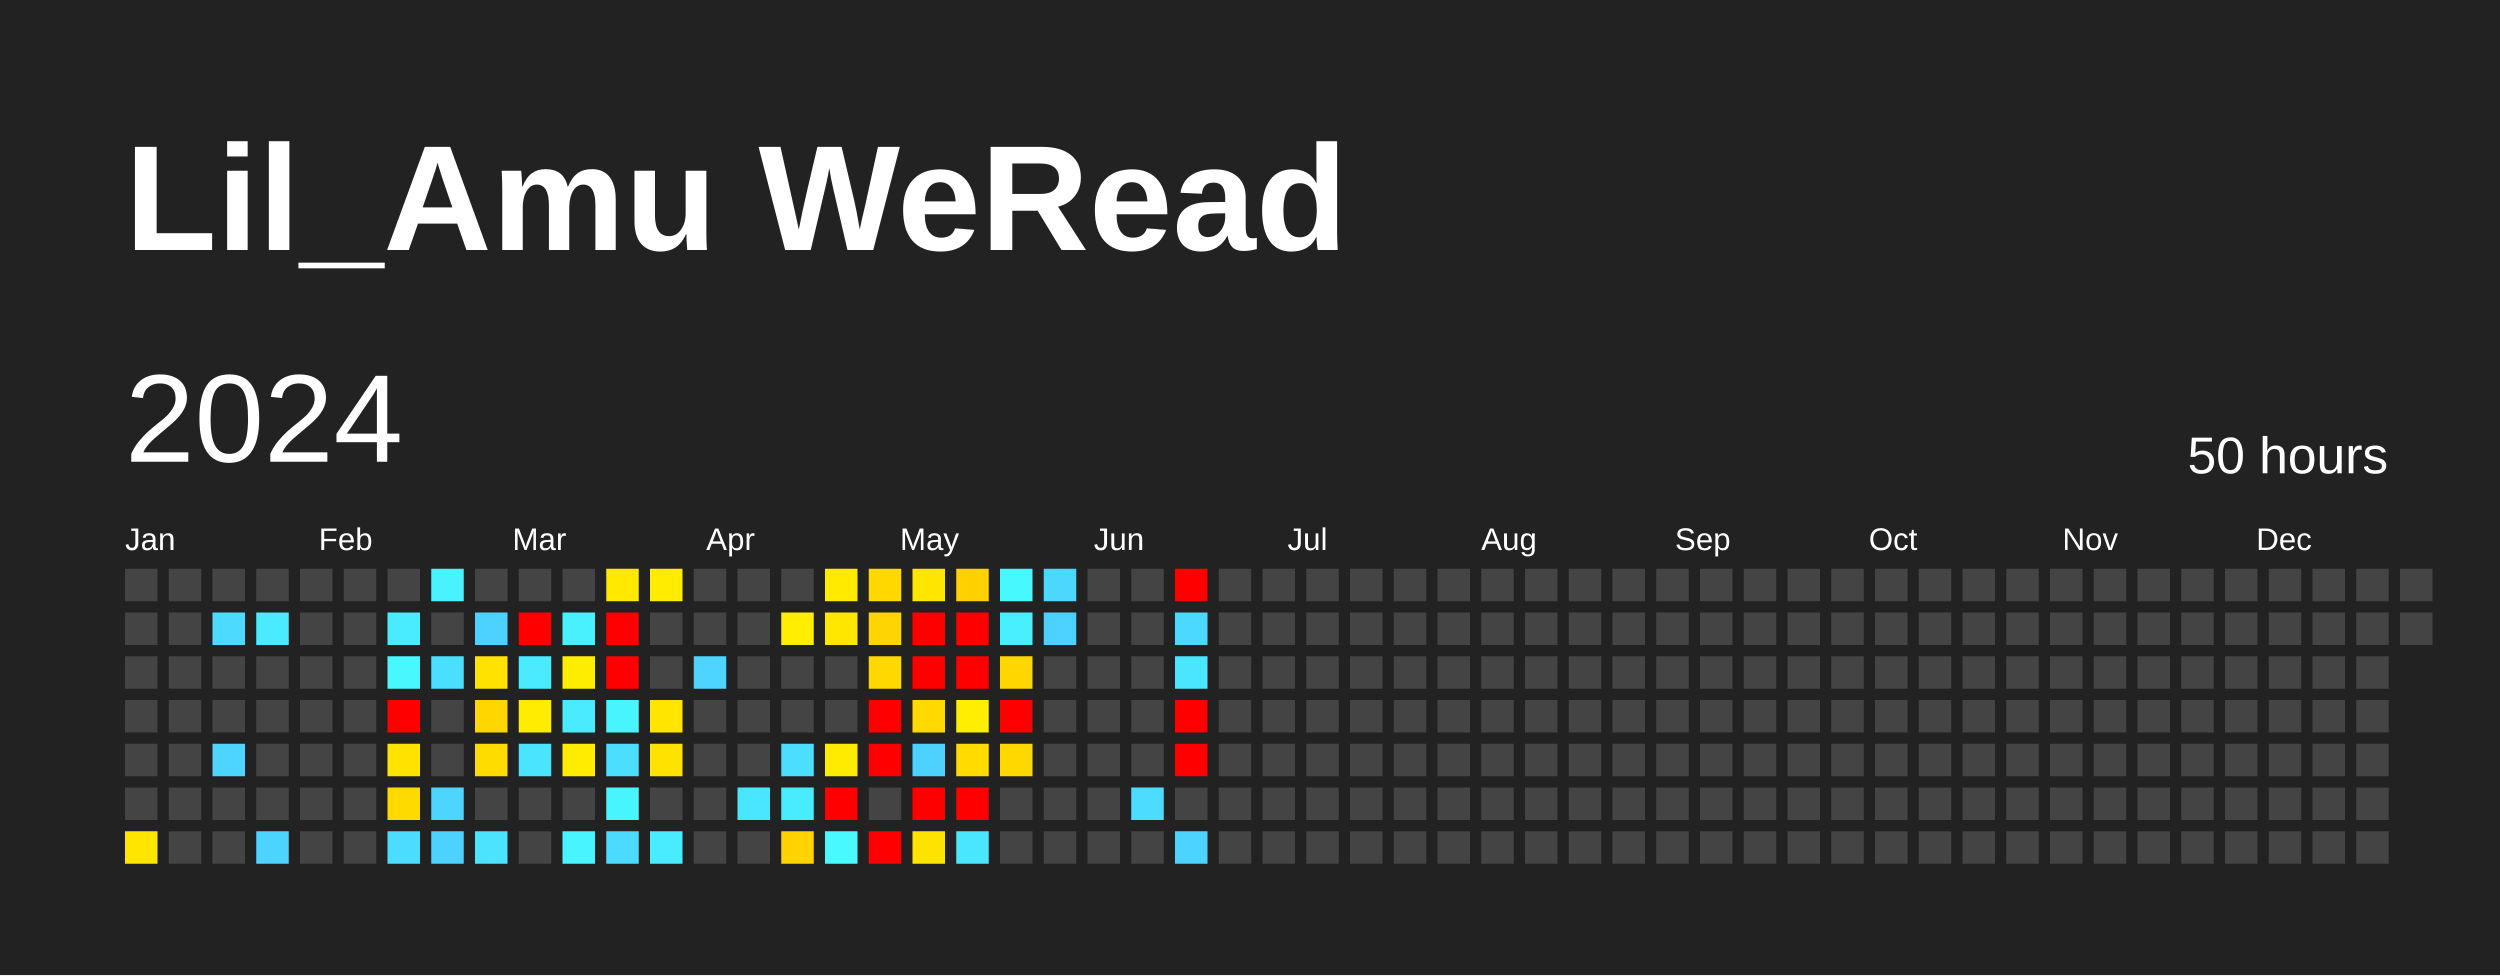
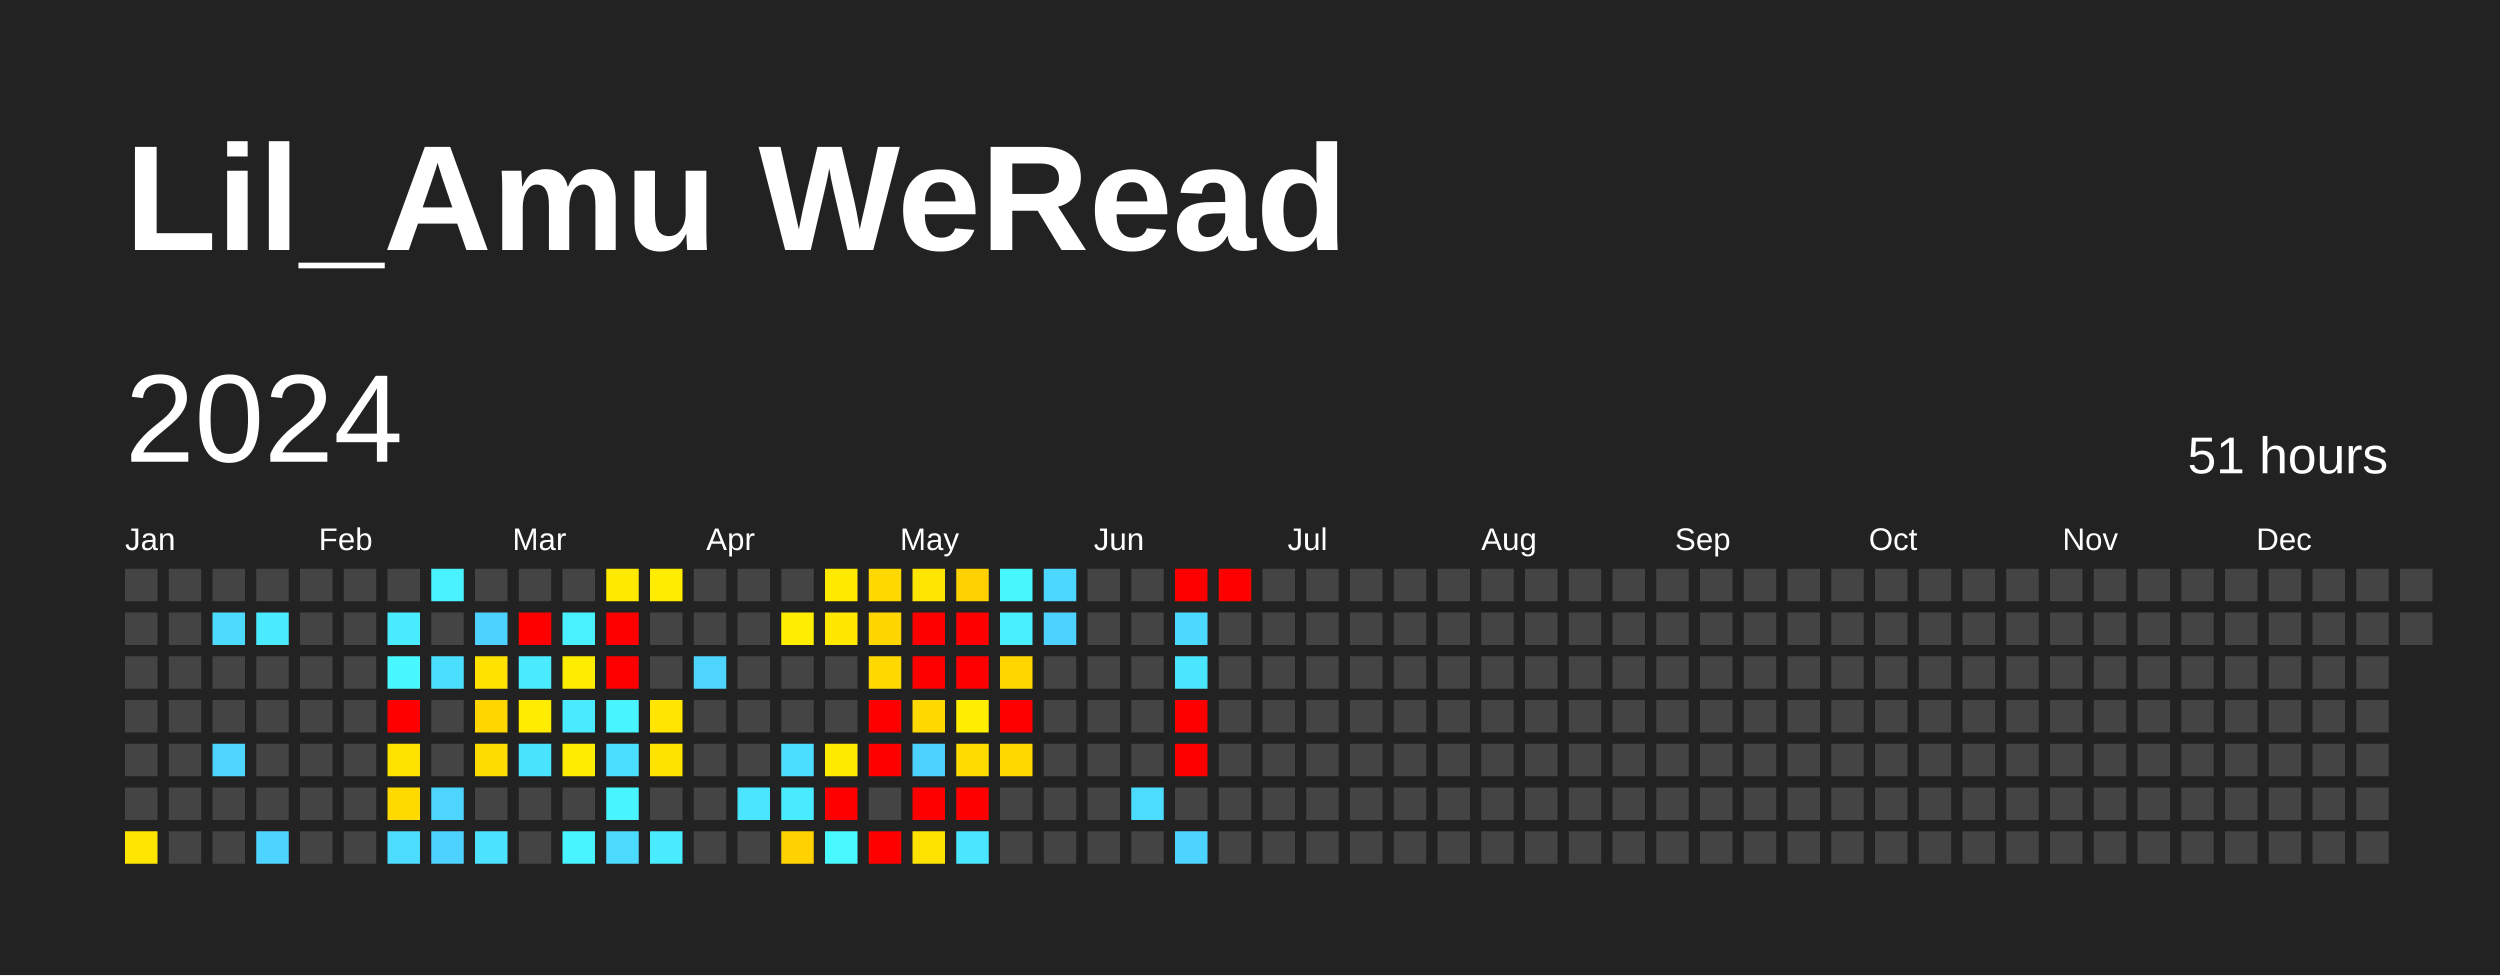
<svg xmlns="http://www.w3.org/2000/svg" baseProfile="full" height="78mm" version="1.1" viewBox="0,0,200,78" width="200mm">
  <defs />
  <rect fill="#222222" height="78" width="200" x="0" y="0" />
  <text fill="#FFFFFF" style="font-size:12px; font-family:Arial; font-weight:bold;" x="10" y="20">Lil_Amu WeRead</text>
  <text dominant-baseline="hanging" fill="#FFFFFF" style="font-size:10.0px; font-family:Arial;" x="10" y="30">2024</text>
-   <text dominant-baseline="hanging" fill="#FFFFFF" style="font-size:4.125px; font-family:Arial;" x="175" y="35">50 hours</text>
+   <text dominant-baseline="hanging" fill="#FFFFFF" style="font-size:4.125px; font-family:Arial;" x="175" y="35">51 hours</text>
  <text fill="#FFFFFF" style="font-size:2.5px; font-family:Arial" x="10.0" y="44">Jan</text>
  <text fill="#FFFFFF" style="font-size:2.5px; font-family:Arial" x="25.5" y="44">Feb</text>
  <text fill="#FFFFFF" style="font-size:2.5px; font-family:Arial" x="41.0" y="44">Mar</text>
  <text fill="#FFFFFF" style="font-size:2.5px; font-family:Arial" x="56.5" y="44">Apr</text>
  <text fill="#FFFFFF" style="font-size:2.5px; font-family:Arial" x="72.0" y="44">May</text>
  <text fill="#FFFFFF" style="font-size:2.5px; font-family:Arial" x="87.5" y="44">Jun</text>
  <text fill="#FFFFFF" style="font-size:2.5px; font-family:Arial" x="103.0" y="44">Jul</text>
  <text fill="#FFFFFF" style="font-size:2.5px; font-family:Arial" x="118.5" y="44">Aug</text>
  <text fill="#FFFFFF" style="font-size:2.5px; font-family:Arial" x="134.0" y="44">Sep</text>
  <text fill="#FFFFFF" style="font-size:2.5px; font-family:Arial" x="149.5" y="44">Oct</text>
  <text fill="#FFFFFF" style="font-size:2.5px; font-family:Arial" x="165.0" y="44">Nov</text>
  <text fill="#FFFFFF" style="font-size:2.5px; font-family:Arial" x="180.5" y="44">Dec</text>
  <rect fill="#444444" height="2.6" width="2.6" x="10.0" y="45.5" />
  <rect fill="#444444" height="2.6" width="2.6" x="10.0" y="49.0" />
  <rect fill="#444444" height="2.6" width="2.6" x="10.0" y="52.5" />
  <rect fill="#444444" height="2.6" width="2.6" x="10.0" y="56.0" />
  <rect fill="#444444" height="2.6" width="2.6" x="10.0" y="59.5" />
  <rect fill="#444444" height="2.6" width="2.6" x="10.0" y="63.0" />
  <rect fill="#ffe600" height="2.6" width="2.6" x="10.0" y="66.5" />
  <rect fill="#444444" height="2.6" width="2.6" x="13.5" y="45.5" />
  <rect fill="#444444" height="2.6" width="2.6" x="13.5" y="49.0" />
  <rect fill="#444444" height="2.6" width="2.6" x="13.5" y="52.5" />
  <rect fill="#444444" height="2.6" width="2.6" x="13.5" y="56.0" />
  <rect fill="#444444" height="2.6" width="2.6" x="13.5" y="59.5" />
  <rect fill="#444444" height="2.6" width="2.6" x="13.5" y="63.0" />
  <rect fill="#444444" height="2.6" width="2.6" x="13.5" y="66.5" />
  <rect fill="#444444" height="2.6" width="2.6" x="17.0" y="45.5" />
  <rect fill="#4cdbff" height="2.6" width="2.6" x="17.0" y="49.0" />
  <rect fill="#444444" height="2.6" width="2.6" x="17.0" y="52.5" />
  <rect fill="#444444" height="2.6" width="2.6" x="17.0" y="56.0" />
  <rect fill="#4dd4ff" height="2.6" width="2.6" x="17.0" y="59.5" />
  <rect fill="#444444" height="2.6" width="2.6" x="17.0" y="63.0" />
  <rect fill="#444444" height="2.6" width="2.6" x="17.0" y="66.5" />
  <rect fill="#444444" height="2.6" width="2.6" x="20.5" y="45.5" />
  <rect fill="#4aebff" height="2.6" width="2.6" x="20.5" y="49.0" />
  <rect fill="#444444" height="2.6" width="2.6" x="20.5" y="52.5" />
  <rect fill="#444444" height="2.6" width="2.6" x="20.5" y="56.0" />
  <rect fill="#444444" height="2.6" width="2.6" x="20.5" y="59.5" />
  <rect fill="#444444" height="2.6" width="2.6" x="20.5" y="63.0" />
  <rect fill="#4dd3ff" height="2.6" width="2.6" x="20.5" y="66.5" />
  <rect fill="#444444" height="2.6" width="2.6" x="24.0" y="45.5" />
  <rect fill="#444444" height="2.6" width="2.6" x="24.0" y="49.0" />
  <rect fill="#444444" height="2.6" width="2.6" x="24.0" y="52.5" />
  <rect fill="#444444" height="2.6" width="2.6" x="24.0" y="56.0" />
  <rect fill="#444444" height="2.6" width="2.6" x="24.0" y="59.5" />
  <rect fill="#444444" height="2.6" width="2.6" x="24.0" y="63.0" />
  <rect fill="#444444" height="2.6" width="2.6" x="24.0" y="66.5" />
  <rect fill="#444444" height="2.6" width="2.6" x="27.5" y="45.5" />
  <rect fill="#444444" height="2.6" width="2.6" x="27.5" y="49.0" />
  <rect fill="#444444" height="2.6" width="2.6" x="27.5" y="52.5" />
  <rect fill="#444444" height="2.6" width="2.6" x="27.5" y="56.0" />
  <rect fill="#444444" height="2.6" width="2.6" x="27.5" y="59.5" />
  <rect fill="#444444" height="2.6" width="2.6" x="27.5" y="63.0" />
  <rect fill="#444444" height="2.6" width="2.6" x="27.5" y="66.5" />
  <rect fill="#444444" height="2.6" width="2.6" x="31.0" y="45.5" />
  <rect fill="#49ecff" height="2.6" width="2.6" x="31.0" y="49.0" />
  <rect fill="#48f7ff" height="2.6" width="2.6" x="31.0" y="52.5" />
  <rect fill="red" height="2.6" width="2.6" x="31.0" y="56.0" />
  <rect fill="#ffe300" height="2.6" width="2.6" x="31.0" y="59.5" />
  <rect fill="#ffda00" height="2.6" width="2.6" x="31.0" y="63.0" />
  <rect fill="#4cdcff" height="2.6" width="2.6" x="31.0" y="66.5" />
  <rect fill="#49f2ff" height="2.6" width="2.6" x="34.5" y="45.5" />
  <rect fill="#444444" height="2.6" width="2.6" x="34.5" y="49.0" />
  <rect fill="#4bdfff" height="2.6" width="2.6" x="34.5" y="52.5" />
  <rect fill="#444444" height="2.6" width="2.6" x="34.5" y="56.0" />
  <rect fill="#444444" height="2.6" width="2.6" x="34.5" y="59.5" />
  <rect fill="#4dd5ff" height="2.6" width="2.6" x="34.5" y="63.0" />
  <rect fill="#4dd2ff" height="2.6" width="2.6" x="34.5" y="66.5" />
  <rect fill="#444444" height="2.6" width="2.6" x="38.0" y="45.5" />
  <rect fill="#4dd2ff" height="2.6" width="2.6" x="38.0" y="49.0" />
  <rect fill="#ffe200" height="2.6" width="2.6" x="38.0" y="52.5" />
  <rect fill="#ffd600" height="2.6" width="2.6" x="38.0" y="56.0" />
  <rect fill="#ffdc00" height="2.6" width="2.6" x="38.0" y="59.5" />
  <rect fill="#444444" height="2.6" width="2.6" x="38.0" y="63.0" />
  <rect fill="#4be3ff" height="2.6" width="2.6" x="38.0" y="66.5" />
  <rect fill="#444444" height="2.6" width="2.6" x="41.5" y="45.5" />
  <rect fill="red" height="2.6" width="2.6" x="41.5" y="49.0" />
  <rect fill="#4aebff" height="2.6" width="2.6" x="41.5" y="52.5" />
  <rect fill="#ffec00" height="2.6" width="2.6" x="41.5" y="56.0" />
  <rect fill="#4ae4ff" height="2.6" width="2.6" x="41.5" y="59.5" />
  <rect fill="#444444" height="2.6" width="2.6" x="41.5" y="63.0" />
  <rect fill="#444444" height="2.6" width="2.6" x="41.5" y="66.5" />
  <rect fill="#444444" height="2.6" width="2.6" x="45.0" y="45.5" />
  <rect fill="#49f1ff" height="2.6" width="2.6" x="45.0" y="49.0" />
  <rect fill="#ffed00" height="2.6" width="2.6" x="45.0" y="52.5" />
  <rect fill="#4aeaff" height="2.6" width="2.6" x="45.0" y="56.0" />
  <rect fill="#ffec00" height="2.6" width="2.6" x="45.0" y="59.5" />
  <rect fill="#444444" height="2.6" width="2.6" x="45.0" y="63.0" />
  <rect fill="#48f4ff" height="2.6" width="2.6" x="45.0" y="66.5" />
  <rect fill="#ffe900" height="2.6" width="2.6" x="48.5" y="45.5" />
  <rect fill="red" height="2.6" width="2.6" x="48.5" y="49.0" />
  <rect fill="red" height="2.6" width="2.6" x="48.5" y="52.5" />
  <rect fill="#48f5ff" height="2.6" width="2.6" x="48.5" y="56.0" />
  <rect fill="#4bdeff" height="2.6" width="2.6" x="48.5" y="59.5" />
  <rect fill="#48f5ff" height="2.6" width="2.6" x="48.5" y="63.0" />
  <rect fill="#4cdaff" height="2.6" width="2.6" x="48.5" y="66.5" />
  <rect fill="#ffec00" height="2.6" width="2.6" x="52.0" y="45.5" />
  <rect fill="#444444" height="2.6" width="2.6" x="52.0" y="49.0" />
  <rect fill="#444444" height="2.6" width="2.6" x="52.0" y="52.5" />
  <rect fill="#ffe500" height="2.6" width="2.6" x="52.0" y="56.0" />
  <rect fill="#ffe300" height="2.6" width="2.6" x="52.0" y="59.5" />
  <rect fill="#444444" height="2.6" width="2.6" x="52.0" y="63.0" />
  <rect fill="#49ecff" height="2.6" width="2.6" x="52.0" y="66.5" />
  <rect fill="#444444" height="2.6" width="2.6" x="55.5" y="45.5" />
  <rect fill="#444444" height="2.6" width="2.6" x="55.5" y="49.0" />
  <rect fill="#4dd4ff" height="2.6" width="2.6" x="55.5" y="52.5" />
  <rect fill="#444444" height="2.6" width="2.6" x="55.5" y="56.0" />
  <rect fill="#444444" height="2.6" width="2.6" x="55.5" y="59.5" />
  <rect fill="#444444" height="2.6" width="2.6" x="55.5" y="63.0" />
  <rect fill="#444444" height="2.6" width="2.6" x="55.5" y="66.5" />
  <rect fill="#444444" height="2.6" width="2.6" x="59.0" y="45.5" />
  <rect fill="#444444" height="2.6" width="2.6" x="59.0" y="49.0" />
  <rect fill="#444444" height="2.6" width="2.6" x="59.0" y="52.5" />
  <rect fill="#444444" height="2.6" width="2.6" x="59.0" y="56.0" />
  <rect fill="#444444" height="2.6" width="2.6" x="59.0" y="59.5" />
  <rect fill="#4ae5ff" height="2.6" width="2.6" x="59.0" y="63.0" />
  <rect fill="#444444" height="2.6" width="2.6" x="59.0" y="66.5" />
  <rect fill="#444444" height="2.6" width="2.6" x="62.5" y="45.5" />
  <rect fill="#ffee00" height="2.6" width="2.6" x="62.5" y="49.0" />
  <rect fill="#444444" height="2.6" width="2.6" x="62.5" y="52.5" />
  <rect fill="#444444" height="2.6" width="2.6" x="62.5" y="56.0" />
  <rect fill="#4bdeff" height="2.6" width="2.6" x="62.5" y="59.5" />
  <rect fill="#49ecff" height="2.6" width="2.6" x="62.5" y="63.0" />
  <rect fill="#ffd200" height="2.6" width="2.6" x="62.5" y="66.5" />
  <rect fill="#ffea00" height="2.6" width="2.6" x="66.0" y="45.5" />
  <rect fill="#ffe700" height="2.6" width="2.6" x="66.0" y="49.0" />
  <rect fill="#444444" height="2.6" width="2.6" x="66.0" y="52.5" />
  <rect fill="#444444" height="2.6" width="2.6" x="66.0" y="56.0" />
  <rect fill="#ffeb00" height="2.6" width="2.6" x="66.0" y="59.5" />
  <rect fill="red" height="2.6" width="2.6" x="66.0" y="63.0" />
  <rect fill="#48f9ff" height="2.6" width="2.6" x="66.0" y="66.5" />
  <rect fill="#ffd800" height="2.6" width="2.6" x="69.5" y="45.5" />
  <rect fill="#ffd500" height="2.6" width="2.6" x="69.5" y="49.0" />
  <rect fill="#ffd800" height="2.6" width="2.6" x="69.5" y="52.5" />
  <rect fill="red" height="2.6" width="2.6" x="69.5" y="56.0" />
  <rect fill="red" height="2.6" width="2.6" x="69.5" y="59.5" />
  <rect fill="#444444" height="2.6" width="2.6" x="69.5" y="63.0" />
  <rect fill="red" height="2.6" width="2.6" x="69.5" y="66.5" />
  <rect fill="#ffe600" height="2.6" width="2.6" x="73.0" y="45.5" />
  <rect fill="red" height="2.6" width="2.6" x="73.0" y="49.0" />
  <rect fill="red" height="2.6" width="2.6" x="73.0" y="52.5" />
  <rect fill="#ffd900" height="2.6" width="2.6" x="73.0" y="56.0" />
  <rect fill="#4dd2ff" height="2.6" width="2.6" x="73.0" y="59.5" />
  <rect fill="red" height="2.6" width="2.6" x="73.0" y="63.0" />
  <rect fill="#ffe300" height="2.6" width="2.6" x="73.0" y="66.5" />
  <rect fill="#ffd100" height="2.6" width="2.6" x="76.5" y="45.5" />
  <rect fill="red" height="2.6" width="2.6" x="76.5" y="49.0" />
  <rect fill="red" height="2.6" width="2.6" x="76.5" y="52.5" />
  <rect fill="#ffee00" height="2.6" width="2.6" x="76.5" y="56.0" />
  <rect fill="#ffdb00" height="2.6" width="2.6" x="76.5" y="59.5" />
  <rect fill="red" height="2.6" width="2.6" x="76.5" y="63.0" />
  <rect fill="#4ae5ff" height="2.6" width="2.6" x="76.5" y="66.5" />
  <rect fill="#48f8ff" height="2.6" width="2.6" x="80.0" y="45.5" />
  <rect fill="#49efff" height="2.6" width="2.6" x="80.0" y="49.0" />
  <rect fill="#ffd600" height="2.6" width="2.6" x="80.0" y="52.5" />
  <rect fill="red" height="2.6" width="2.6" x="80.0" y="56.0" />
  <rect fill="#ffd800" height="2.6" width="2.6" x="80.0" y="59.5" />
  <rect fill="#444444" height="2.6" width="2.6" x="80.0" y="63.0" />
  <rect fill="#444444" height="2.6" width="2.6" x="80.0" y="66.5" />
  <rect fill="#4cd7ff" height="2.6" width="2.6" x="83.5" y="45.5" />
  <rect fill="#4dd2ff" height="2.6" width="2.6" x="83.5" y="49.0" />
  <rect fill="#444444" height="2.6" width="2.6" x="83.5" y="52.5" />
  <rect fill="#444444" height="2.6" width="2.6" x="83.5" y="56.0" />
  <rect fill="#444444" height="2.6" width="2.6" x="83.5" y="59.5" />
  <rect fill="#444444" height="2.6" width="2.6" x="83.5" y="63.0" />
  <rect fill="#444444" height="2.6" width="2.6" x="83.5" y="66.5" />
  <rect fill="#444444" height="2.6" width="2.6" x="87.0" y="45.5" />
  <rect fill="#444444" height="2.6" width="2.6" x="87.0" y="49.0" />
  <rect fill="#444444" height="2.6" width="2.6" x="87.0" y="52.5" />
  <rect fill="#444444" height="2.6" width="2.6" x="87.0" y="56.0" />
  <rect fill="#444444" height="2.6" width="2.6" x="87.0" y="59.5" />
  <rect fill="#444444" height="2.6" width="2.6" x="87.0" y="63.0" />
  <rect fill="#444444" height="2.6" width="2.6" x="87.0" y="66.5" />
  <rect fill="#444444" height="2.6" width="2.6" x="90.5" y="45.5" />
  <rect fill="#444444" height="2.6" width="2.6" x="90.5" y="49.0" />
  <rect fill="#444444" height="2.6" width="2.6" x="90.5" y="52.5" />
  <rect fill="#444444" height="2.6" width="2.6" x="90.5" y="56.0" />
  <rect fill="#444444" height="2.6" width="2.6" x="90.5" y="59.5" />
  <rect fill="#4cdcff" height="2.6" width="2.6" x="90.5" y="63.0" />
  <rect fill="#444444" height="2.6" width="2.6" x="90.5" y="66.5" />
  <rect fill="red" height="2.6" width="2.6" x="94.0" y="45.5" />
  <rect fill="#4cd9ff" height="2.6" width="2.6" x="94.0" y="49.0" />
  <rect fill="#4ae5ff" height="2.6" width="2.6" x="94.0" y="52.5" />
  <rect fill="red" height="2.6" width="2.6" x="94.0" y="56.0" />
  <rect fill="red" height="2.6" width="2.6" x="94.0" y="59.5" />
  <rect fill="#444444" height="2.6" width="2.6" x="94.0" y="63.0" />
  <rect fill="#4dd3ff" height="2.6" width="2.6" x="94.0" y="66.5" />
-   <rect fill="#444444" height="2.6" width="2.6" x="97.5" y="45.5" />
+   <rect fill="red" height="2.6" width="2.6" x="97.5" y="45.5" />
  <rect fill="#444444" height="2.6" width="2.6" x="97.5" y="49.0" />
  <rect fill="#444444" height="2.6" width="2.6" x="97.5" y="52.5" />
  <rect fill="#444444" height="2.6" width="2.6" x="97.5" y="56.0" />
  <rect fill="#444444" height="2.6" width="2.6" x="97.5" y="59.5" />
  <rect fill="#444444" height="2.6" width="2.6" x="97.5" y="63.0" />
  <rect fill="#444444" height="2.6" width="2.6" x="97.5" y="66.5" />
  <rect fill="#444444" height="2.6" width="2.6" x="101.0" y="45.5" />
  <rect fill="#444444" height="2.6" width="2.6" x="101.0" y="49.0" />
  <rect fill="#444444" height="2.6" width="2.6" x="101.0" y="52.5" />
  <rect fill="#444444" height="2.6" width="2.6" x="101.0" y="56.0" />
  <rect fill="#444444" height="2.6" width="2.6" x="101.0" y="59.5" />
  <rect fill="#444444" height="2.6" width="2.6" x="101.0" y="63.0" />
  <rect fill="#444444" height="2.6" width="2.6" x="101.0" y="66.5" />
  <rect fill="#444444" height="2.6" width="2.6" x="104.5" y="45.5" />
  <rect fill="#444444" height="2.6" width="2.6" x="104.5" y="49.0" />
  <rect fill="#444444" height="2.6" width="2.6" x="104.5" y="52.5" />
  <rect fill="#444444" height="2.6" width="2.6" x="104.5" y="56.0" />
  <rect fill="#444444" height="2.6" width="2.6" x="104.5" y="59.5" />
  <rect fill="#444444" height="2.6" width="2.6" x="104.5" y="63.0" />
  <rect fill="#444444" height="2.6" width="2.6" x="104.5" y="66.5" />
  <rect fill="#444444" height="2.6" width="2.6" x="108.0" y="45.5" />
  <rect fill="#444444" height="2.6" width="2.6" x="108.0" y="49.0" />
  <rect fill="#444444" height="2.6" width="2.6" x="108.0" y="52.5" />
  <rect fill="#444444" height="2.6" width="2.6" x="108.0" y="56.0" />
  <rect fill="#444444" height="2.6" width="2.6" x="108.0" y="59.5" />
  <rect fill="#444444" height="2.6" width="2.6" x="108.0" y="63.0" />
  <rect fill="#444444" height="2.6" width="2.6" x="108.0" y="66.5" />
  <rect fill="#444444" height="2.6" width="2.6" x="111.5" y="45.5" />
  <rect fill="#444444" height="2.6" width="2.6" x="111.5" y="49.0" />
  <rect fill="#444444" height="2.6" width="2.6" x="111.5" y="52.5" />
  <rect fill="#444444" height="2.6" width="2.6" x="111.5" y="56.0" />
  <rect fill="#444444" height="2.6" width="2.6" x="111.5" y="59.5" />
  <rect fill="#444444" height="2.6" width="2.6" x="111.5" y="63.0" />
  <rect fill="#444444" height="2.6" width="2.6" x="111.5" y="66.5" />
  <rect fill="#444444" height="2.6" width="2.6" x="115.0" y="45.5" />
  <rect fill="#444444" height="2.6" width="2.6" x="115.0" y="49.0" />
  <rect fill="#444444" height="2.6" width="2.6" x="115.0" y="52.5" />
  <rect fill="#444444" height="2.6" width="2.6" x="115.0" y="56.0" />
  <rect fill="#444444" height="2.6" width="2.6" x="115.0" y="59.5" />
  <rect fill="#444444" height="2.6" width="2.6" x="115.0" y="63.0" />
  <rect fill="#444444" height="2.6" width="2.6" x="115.0" y="66.5" />
  <rect fill="#444444" height="2.6" width="2.6" x="118.5" y="45.5" />
  <rect fill="#444444" height="2.6" width="2.6" x="118.5" y="49.0" />
  <rect fill="#444444" height="2.6" width="2.6" x="118.5" y="52.5" />
  <rect fill="#444444" height="2.6" width="2.6" x="118.5" y="56.0" />
  <rect fill="#444444" height="2.6" width="2.6" x="118.5" y="59.5" />
  <rect fill="#444444" height="2.6" width="2.6" x="118.5" y="63.0" />
  <rect fill="#444444" height="2.6" width="2.6" x="118.5" y="66.5" />
  <rect fill="#444444" height="2.6" width="2.6" x="122.0" y="45.5" />
  <rect fill="#444444" height="2.6" width="2.6" x="122.0" y="49.0" />
  <rect fill="#444444" height="2.6" width="2.6" x="122.0" y="52.5" />
  <rect fill="#444444" height="2.6" width="2.6" x="122.0" y="56.0" />
  <rect fill="#444444" height="2.6" width="2.6" x="122.0" y="59.5" />
  <rect fill="#444444" height="2.6" width="2.6" x="122.0" y="63.0" />
  <rect fill="#444444" height="2.6" width="2.6" x="122.0" y="66.5" />
  <rect fill="#444444" height="2.6" width="2.6" x="125.5" y="45.5" />
  <rect fill="#444444" height="2.6" width="2.6" x="125.5" y="49.0" />
  <rect fill="#444444" height="2.6" width="2.6" x="125.5" y="52.5" />
  <rect fill="#444444" height="2.6" width="2.6" x="125.5" y="56.0" />
  <rect fill="#444444" height="2.6" width="2.6" x="125.5" y="59.5" />
  <rect fill="#444444" height="2.6" width="2.6" x="125.5" y="63.0" />
  <rect fill="#444444" height="2.6" width="2.6" x="125.5" y="66.5" />
  <rect fill="#444444" height="2.6" width="2.6" x="129.0" y="45.5" />
  <rect fill="#444444" height="2.6" width="2.6" x="129.0" y="49.0" />
  <rect fill="#444444" height="2.6" width="2.6" x="129.0" y="52.5" />
  <rect fill="#444444" height="2.6" width="2.6" x="129.0" y="56.0" />
  <rect fill="#444444" height="2.6" width="2.6" x="129.0" y="59.5" />
  <rect fill="#444444" height="2.6" width="2.6" x="129.0" y="63.0" />
  <rect fill="#444444" height="2.6" width="2.6" x="129.0" y="66.5" />
  <rect fill="#444444" height="2.6" width="2.6" x="132.5" y="45.5" />
  <rect fill="#444444" height="2.6" width="2.6" x="132.5" y="49.0" />
  <rect fill="#444444" height="2.6" width="2.6" x="132.5" y="52.5" />
  <rect fill="#444444" height="2.6" width="2.6" x="132.5" y="56.0" />
  <rect fill="#444444" height="2.6" width="2.6" x="132.5" y="59.5" />
  <rect fill="#444444" height="2.6" width="2.6" x="132.5" y="63.0" />
  <rect fill="#444444" height="2.6" width="2.6" x="132.5" y="66.5" />
  <rect fill="#444444" height="2.6" width="2.6" x="136.0" y="45.5" />
  <rect fill="#444444" height="2.6" width="2.6" x="136.0" y="49.0" />
  <rect fill="#444444" height="2.6" width="2.6" x="136.0" y="52.5" />
  <rect fill="#444444" height="2.6" width="2.6" x="136.0" y="56.0" />
  <rect fill="#444444" height="2.6" width="2.6" x="136.0" y="59.5" />
  <rect fill="#444444" height="2.6" width="2.6" x="136.0" y="63.0" />
  <rect fill="#444444" height="2.6" width="2.6" x="136.0" y="66.5" />
  <rect fill="#444444" height="2.6" width="2.6" x="139.5" y="45.5" />
  <rect fill="#444444" height="2.6" width="2.6" x="139.5" y="49.0" />
  <rect fill="#444444" height="2.6" width="2.6" x="139.5" y="52.5" />
  <rect fill="#444444" height="2.6" width="2.6" x="139.5" y="56.0" />
  <rect fill="#444444" height="2.6" width="2.6" x="139.5" y="59.5" />
  <rect fill="#444444" height="2.6" width="2.6" x="139.5" y="63.0" />
  <rect fill="#444444" height="2.6" width="2.6" x="139.5" y="66.5" />
  <rect fill="#444444" height="2.6" width="2.6" x="143.0" y="45.5" />
  <rect fill="#444444" height="2.6" width="2.6" x="143.0" y="49.0" />
  <rect fill="#444444" height="2.6" width="2.6" x="143.0" y="52.5" />
  <rect fill="#444444" height="2.6" width="2.6" x="143.0" y="56.0" />
  <rect fill="#444444" height="2.6" width="2.6" x="143.0" y="59.5" />
  <rect fill="#444444" height="2.6" width="2.6" x="143.0" y="63.0" />
  <rect fill="#444444" height="2.6" width="2.6" x="143.0" y="66.5" />
  <rect fill="#444444" height="2.6" width="2.6" x="146.5" y="45.5" />
  <rect fill="#444444" height="2.6" width="2.6" x="146.5" y="49.0" />
  <rect fill="#444444" height="2.6" width="2.6" x="146.5" y="52.5" />
  <rect fill="#444444" height="2.6" width="2.6" x="146.5" y="56.0" />
  <rect fill="#444444" height="2.6" width="2.6" x="146.5" y="59.5" />
  <rect fill="#444444" height="2.6" width="2.6" x="146.5" y="63.0" />
  <rect fill="#444444" height="2.6" width="2.6" x="146.5" y="66.5" />
  <rect fill="#444444" height="2.6" width="2.6" x="150.0" y="45.5" />
  <rect fill="#444444" height="2.6" width="2.6" x="150.0" y="49.0" />
  <rect fill="#444444" height="2.6" width="2.6" x="150.0" y="52.5" />
  <rect fill="#444444" height="2.6" width="2.6" x="150.0" y="56.0" />
  <rect fill="#444444" height="2.6" width="2.6" x="150.0" y="59.5" />
  <rect fill="#444444" height="2.6" width="2.6" x="150.0" y="63.0" />
  <rect fill="#444444" height="2.6" width="2.6" x="150.0" y="66.5" />
  <rect fill="#444444" height="2.6" width="2.6" x="153.5" y="45.5" />
  <rect fill="#444444" height="2.6" width="2.6" x="153.5" y="49.0" />
  <rect fill="#444444" height="2.6" width="2.6" x="153.5" y="52.5" />
  <rect fill="#444444" height="2.6" width="2.6" x="153.5" y="56.0" />
  <rect fill="#444444" height="2.6" width="2.6" x="153.5" y="59.5" />
  <rect fill="#444444" height="2.6" width="2.6" x="153.5" y="63.0" />
  <rect fill="#444444" height="2.6" width="2.6" x="153.5" y="66.5" />
  <rect fill="#444444" height="2.6" width="2.6" x="157.0" y="45.5" />
  <rect fill="#444444" height="2.6" width="2.6" x="157.0" y="49.0" />
  <rect fill="#444444" height="2.6" width="2.6" x="157.0" y="52.5" />
  <rect fill="#444444" height="2.6" width="2.6" x="157.0" y="56.0" />
  <rect fill="#444444" height="2.6" width="2.6" x="157.0" y="59.5" />
  <rect fill="#444444" height="2.6" width="2.6" x="157.0" y="63.0" />
  <rect fill="#444444" height="2.6" width="2.6" x="157.0" y="66.5" />
  <rect fill="#444444" height="2.6" width="2.6" x="160.5" y="45.5" />
  <rect fill="#444444" height="2.6" width="2.6" x="160.5" y="49.0" />
  <rect fill="#444444" height="2.6" width="2.6" x="160.5" y="52.5" />
  <rect fill="#444444" height="2.6" width="2.6" x="160.5" y="56.0" />
  <rect fill="#444444" height="2.6" width="2.6" x="160.5" y="59.5" />
  <rect fill="#444444" height="2.6" width="2.6" x="160.5" y="63.0" />
  <rect fill="#444444" height="2.6" width="2.6" x="160.5" y="66.5" />
  <rect fill="#444444" height="2.6" width="2.6" x="164.0" y="45.5" />
  <rect fill="#444444" height="2.6" width="2.6" x="164.0" y="49.0" />
  <rect fill="#444444" height="2.6" width="2.6" x="164.0" y="52.5" />
  <rect fill="#444444" height="2.6" width="2.6" x="164.0" y="56.0" />
  <rect fill="#444444" height="2.6" width="2.6" x="164.0" y="59.5" />
  <rect fill="#444444" height="2.6" width="2.6" x="164.0" y="63.0" />
  <rect fill="#444444" height="2.6" width="2.6" x="164.0" y="66.5" />
  <rect fill="#444444" height="2.6" width="2.6" x="167.5" y="45.5" />
  <rect fill="#444444" height="2.6" width="2.6" x="167.5" y="49.0" />
  <rect fill="#444444" height="2.6" width="2.6" x="167.5" y="52.5" />
  <rect fill="#444444" height="2.6" width="2.6" x="167.5" y="56.0" />
  <rect fill="#444444" height="2.6" width="2.6" x="167.5" y="59.5" />
  <rect fill="#444444" height="2.6" width="2.6" x="167.5" y="63.0" />
  <rect fill="#444444" height="2.6" width="2.6" x="167.5" y="66.5" />
  <rect fill="#444444" height="2.6" width="2.6" x="171.0" y="45.5" />
  <rect fill="#444444" height="2.6" width="2.6" x="171.0" y="49.0" />
  <rect fill="#444444" height="2.6" width="2.6" x="171.0" y="52.5" />
  <rect fill="#444444" height="2.6" width="2.6" x="171.0" y="56.0" />
  <rect fill="#444444" height="2.6" width="2.6" x="171.0" y="59.5" />
  <rect fill="#444444" height="2.6" width="2.6" x="171.0" y="63.0" />
  <rect fill="#444444" height="2.6" width="2.6" x="171.0" y="66.5" />
  <rect fill="#444444" height="2.6" width="2.6" x="174.5" y="45.5" />
  <rect fill="#444444" height="2.6" width="2.6" x="174.5" y="49.0" />
  <rect fill="#444444" height="2.6" width="2.6" x="174.5" y="52.5" />
  <rect fill="#444444" height="2.6" width="2.6" x="174.5" y="56.0" />
  <rect fill="#444444" height="2.6" width="2.6" x="174.5" y="59.5" />
  <rect fill="#444444" height="2.6" width="2.6" x="174.5" y="63.0" />
  <rect fill="#444444" height="2.6" width="2.6" x="174.5" y="66.5" />
  <rect fill="#444444" height="2.6" width="2.6" x="178.0" y="45.5" />
  <rect fill="#444444" height="2.6" width="2.6" x="178.0" y="49.0" />
  <rect fill="#444444" height="2.6" width="2.6" x="178.0" y="52.5" />
  <rect fill="#444444" height="2.6" width="2.6" x="178.0" y="56.0" />
  <rect fill="#444444" height="2.6" width="2.6" x="178.0" y="59.5" />
  <rect fill="#444444" height="2.6" width="2.6" x="178.0" y="63.0" />
  <rect fill="#444444" height="2.6" width="2.6" x="178.0" y="66.5" />
  <rect fill="#444444" height="2.6" width="2.6" x="181.5" y="45.5" />
  <rect fill="#444444" height="2.6" width="2.6" x="181.5" y="49.0" />
  <rect fill="#444444" height="2.6" width="2.6" x="181.5" y="52.5" />
  <rect fill="#444444" height="2.6" width="2.6" x="181.5" y="56.0" />
  <rect fill="#444444" height="2.6" width="2.6" x="181.5" y="59.5" />
  <rect fill="#444444" height="2.6" width="2.6" x="181.5" y="63.0" />
  <rect fill="#444444" height="2.6" width="2.6" x="181.5" y="66.5" />
  <rect fill="#444444" height="2.6" width="2.6" x="185.0" y="45.5" />
  <rect fill="#444444" height="2.6" width="2.6" x="185.0" y="49.0" />
  <rect fill="#444444" height="2.6" width="2.6" x="185.0" y="52.5" />
  <rect fill="#444444" height="2.6" width="2.6" x="185.0" y="56.0" />
  <rect fill="#444444" height="2.6" width="2.6" x="185.0" y="59.5" />
  <rect fill="#444444" height="2.6" width="2.6" x="185.0" y="63.0" />
  <rect fill="#444444" height="2.6" width="2.6" x="185.0" y="66.5" />
  <rect fill="#444444" height="2.6" width="2.6" x="188.5" y="45.5" />
  <rect fill="#444444" height="2.6" width="2.6" x="188.5" y="49.0" />
  <rect fill="#444444" height="2.6" width="2.6" x="188.5" y="52.5" />
  <rect fill="#444444" height="2.6" width="2.6" x="188.5" y="56.0" />
  <rect fill="#444444" height="2.6" width="2.6" x="188.5" y="59.5" />
  <rect fill="#444444" height="2.6" width="2.6" x="188.5" y="63.0" />
  <rect fill="#444444" height="2.6" width="2.6" x="188.5" y="66.5" />
  <rect fill="#444444" height="2.6" width="2.6" x="192.0" y="45.5" />
  <rect fill="#444444" height="2.6" width="2.6" x="192.0" y="49.0" />
</svg>
